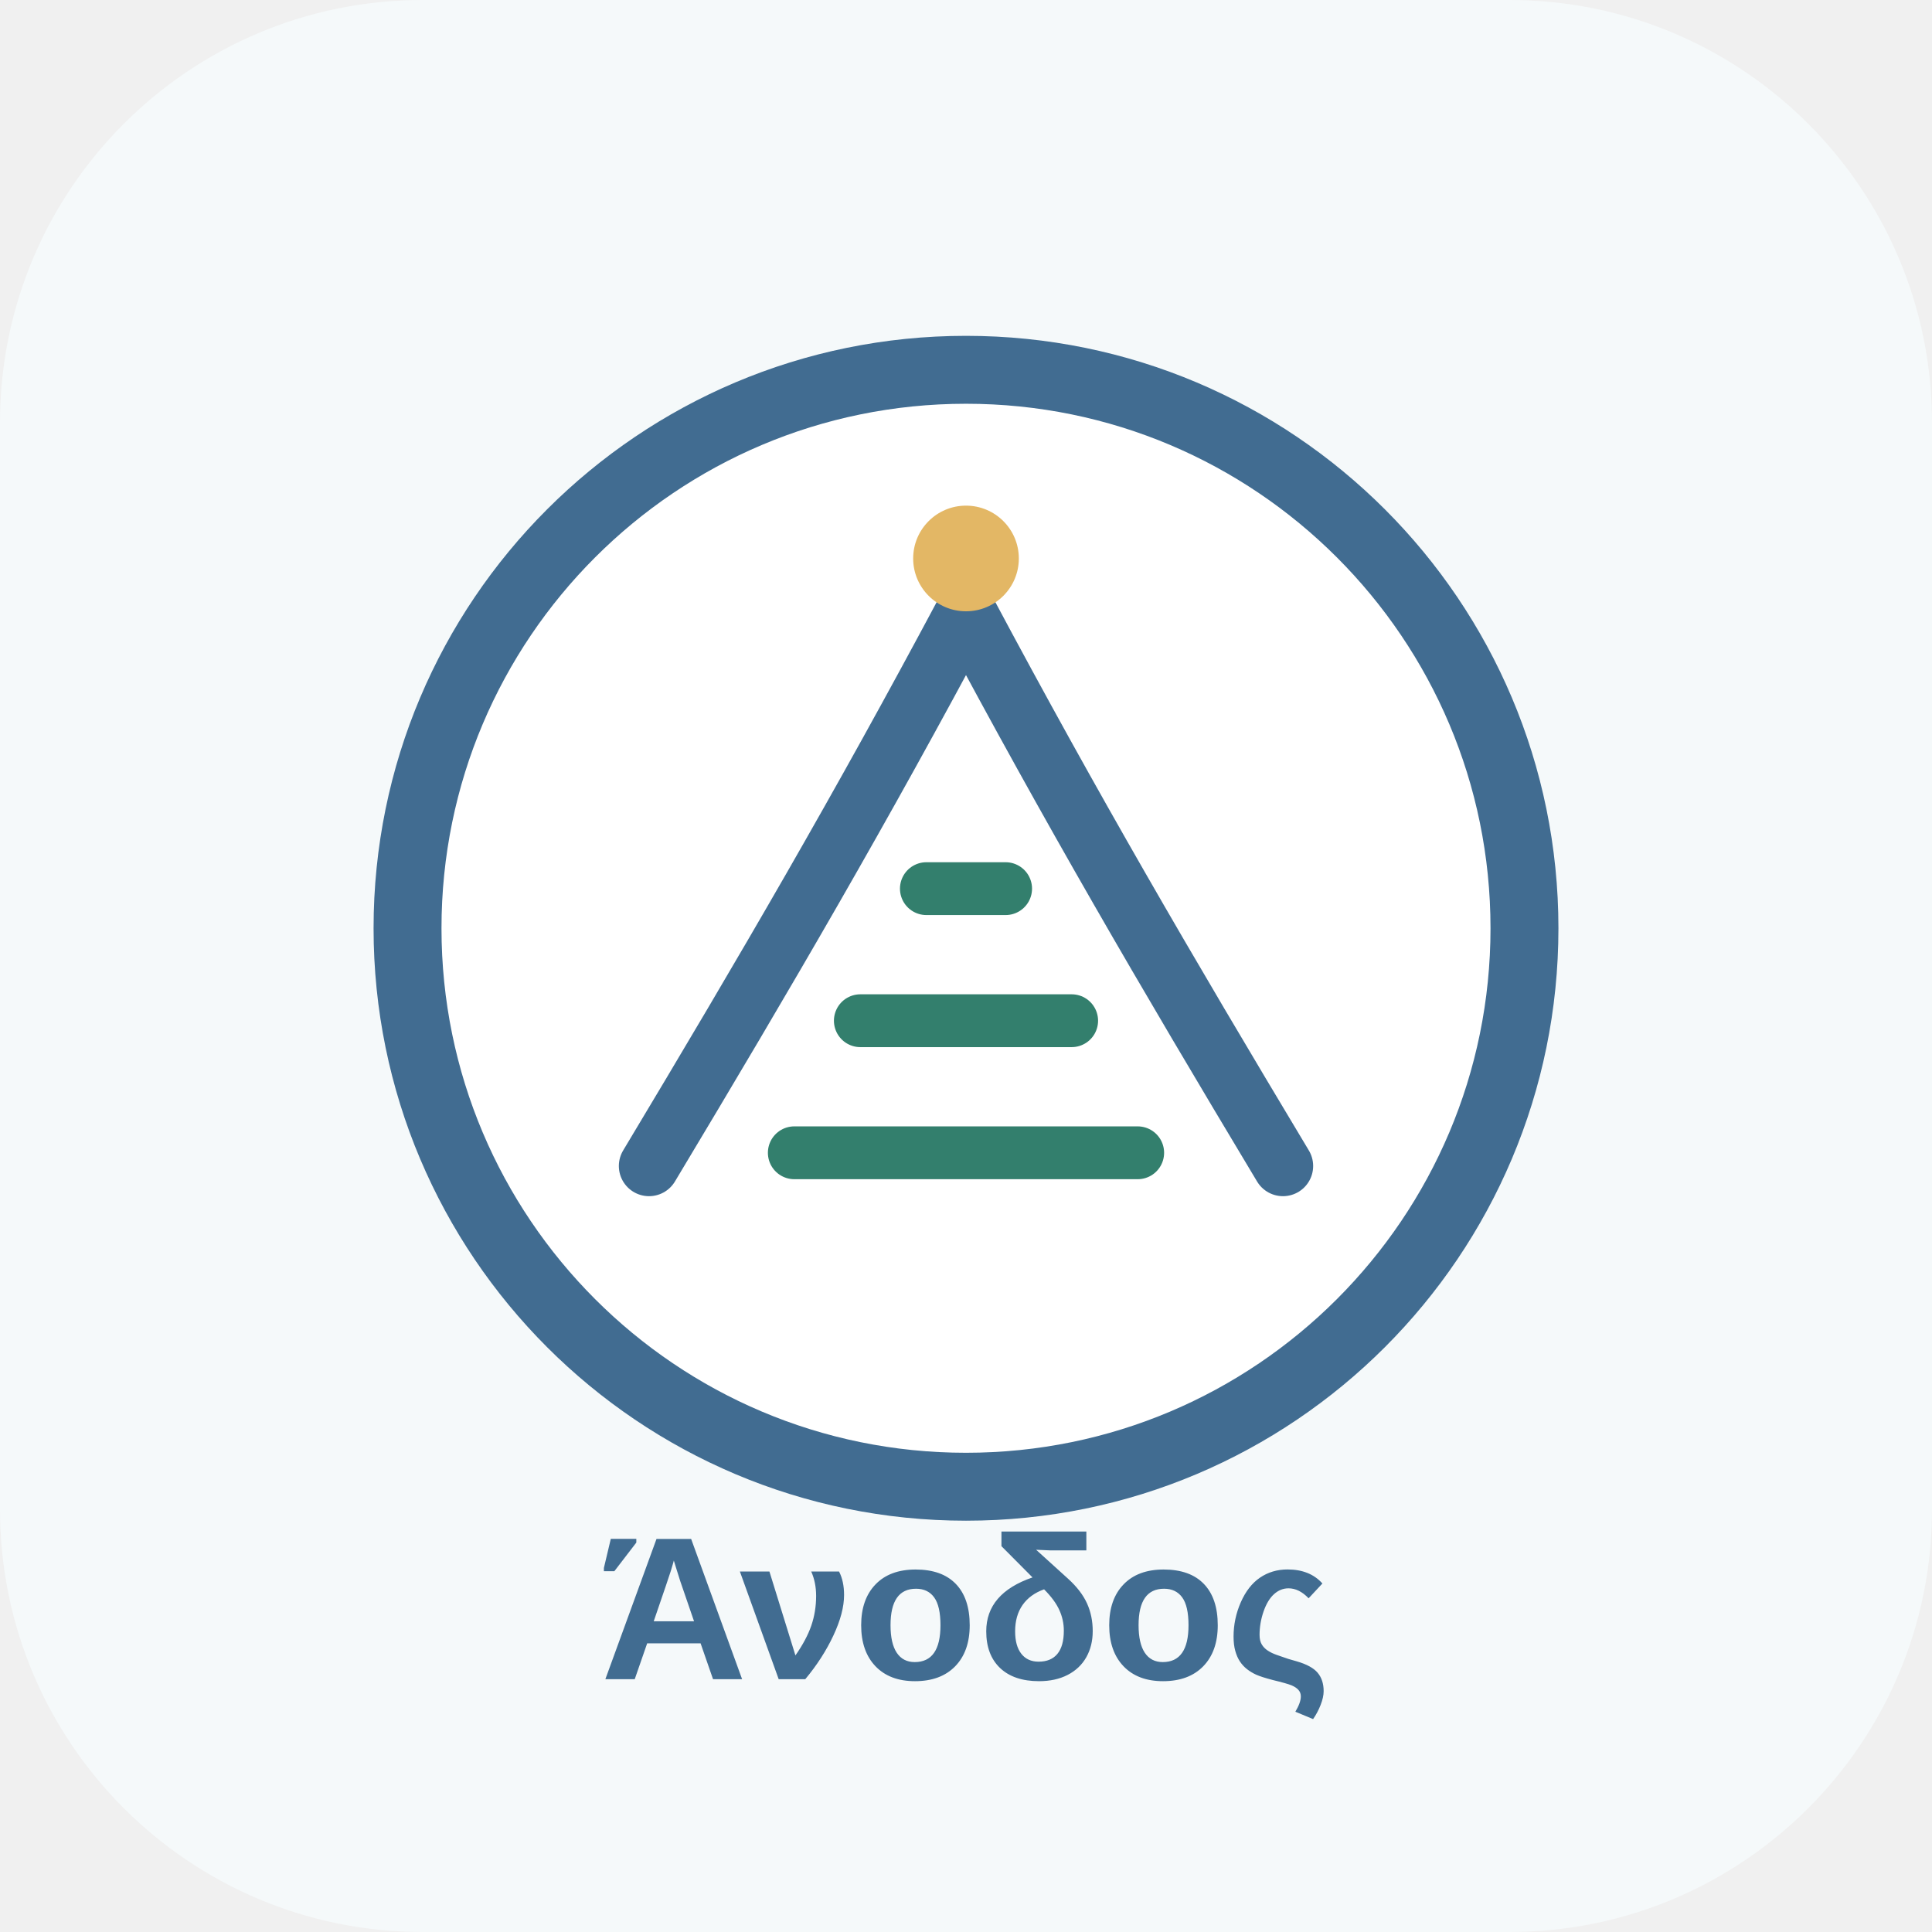
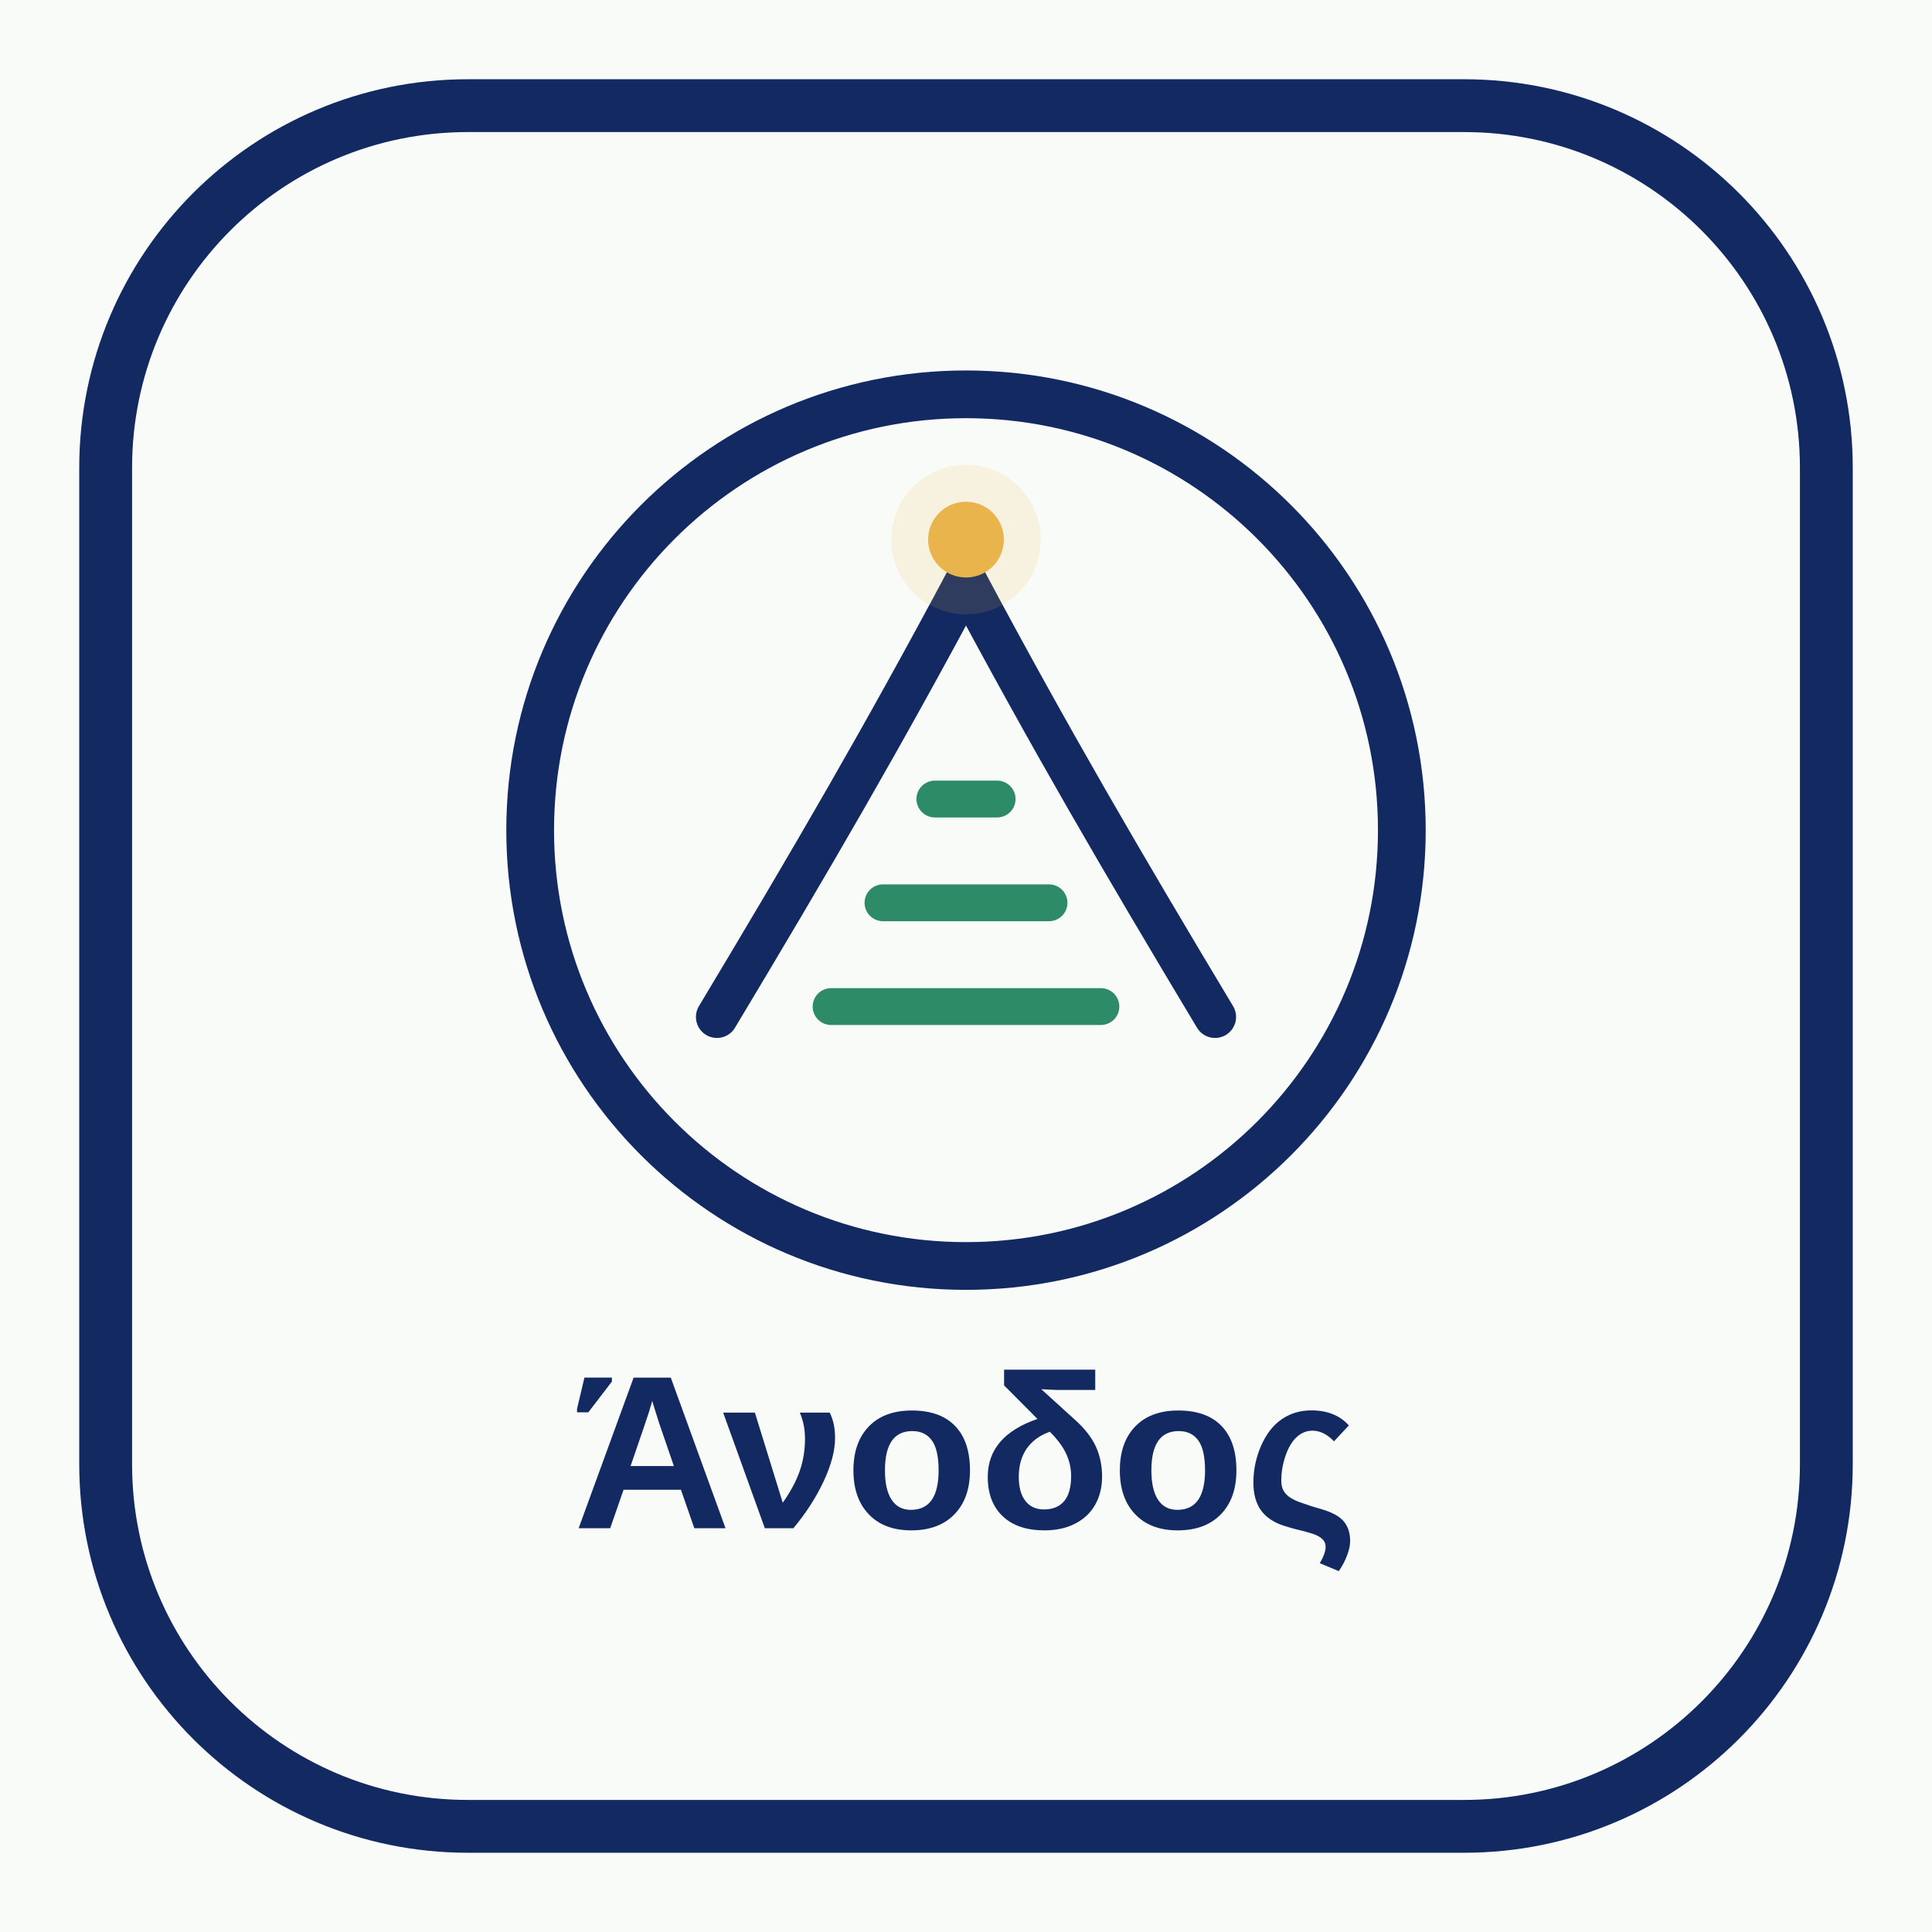
<svg xmlns="http://www.w3.org/2000/svg" width="512" height="512" viewBox="0 0 512 512" fill="none">
-   <rect width="512" height="512" rx="112" fill="#F5F9FA" />
-   <circle cx="256" cy="246" r="148" fill="#FFFFFF" stroke="#416C91" stroke-width="18" />
-   <path d="M172 309C203.5 256.5 228 214.5 256 162C284 214.5 308.5 256.5 340 309" stroke="#416C91" stroke-width="16" stroke-linecap="round" stroke-linejoin="round" />
-   <path d="M210.5 305.5H301.5" stroke="#337F6D" stroke-width="14" stroke-linecap="round" />
-   <path d="M228 270.5H284" stroke="#337F6D" stroke-width="14" stroke-linecap="round" />
-   <path d="M245.5 235.5H266.5" stroke="#337F6D" stroke-width="14" stroke-linecap="round" />
-   <circle cx="256" cy="148" r="14" fill="#E3B765" />
-   <text x="256" y="445" text-anchor="middle" fill="#416C91" font-family="Avenir Next, Helvetica Neue, Arial, sans-serif" font-size="54" font-weight="600">Άνοδος</text>
+   <rect width="512" height="512" fill="#F8FBF7" />
+   <rect x="28" y="28" width="456" height="456" rx="96" fill="#F8FBF7" stroke="#132961" stroke-width="14" />
+   <g transform="translate(124 88)">
+     <circle cx="132" cy="132" r="115.5" fill="#F8FBF7" stroke="#132961" stroke-width="12.65" />
+     <path d="M66 181.5C90.75 140.25 110 107.25 132 66C154 107.25 173.25 140.25 198 181.5" stroke="#132961" stroke-width="11.137" stroke-linecap="round" stroke-linejoin="round" />
+     <path d="M96.25 178.75H167.75" stroke="#2E8B68" stroke-width="9.762" stroke-linecap="round" />
+     <path d="M110 151.25H154" stroke="#2E8B68" stroke-width="9.762" stroke-linecap="round" />
+     <path d="M123.75 123.75H140.25" stroke="#2E8B68" stroke-width="9.762" stroke-linecap="round" />
+     <circle cx="132" cy="55" r="10.037" fill="#E9B44C" />
+     <circle cx="132" cy="55" r="19.8" fill="#E9B44C" opacity="0.14" />
+   </g>
+   <text x="256" y="405" text-anchor="middle" fill="#132961" font-family="IBM Plex Sans, Arial, sans-serif" font-size="58" font-weight="700">Άνοδος</text>
</svg>
